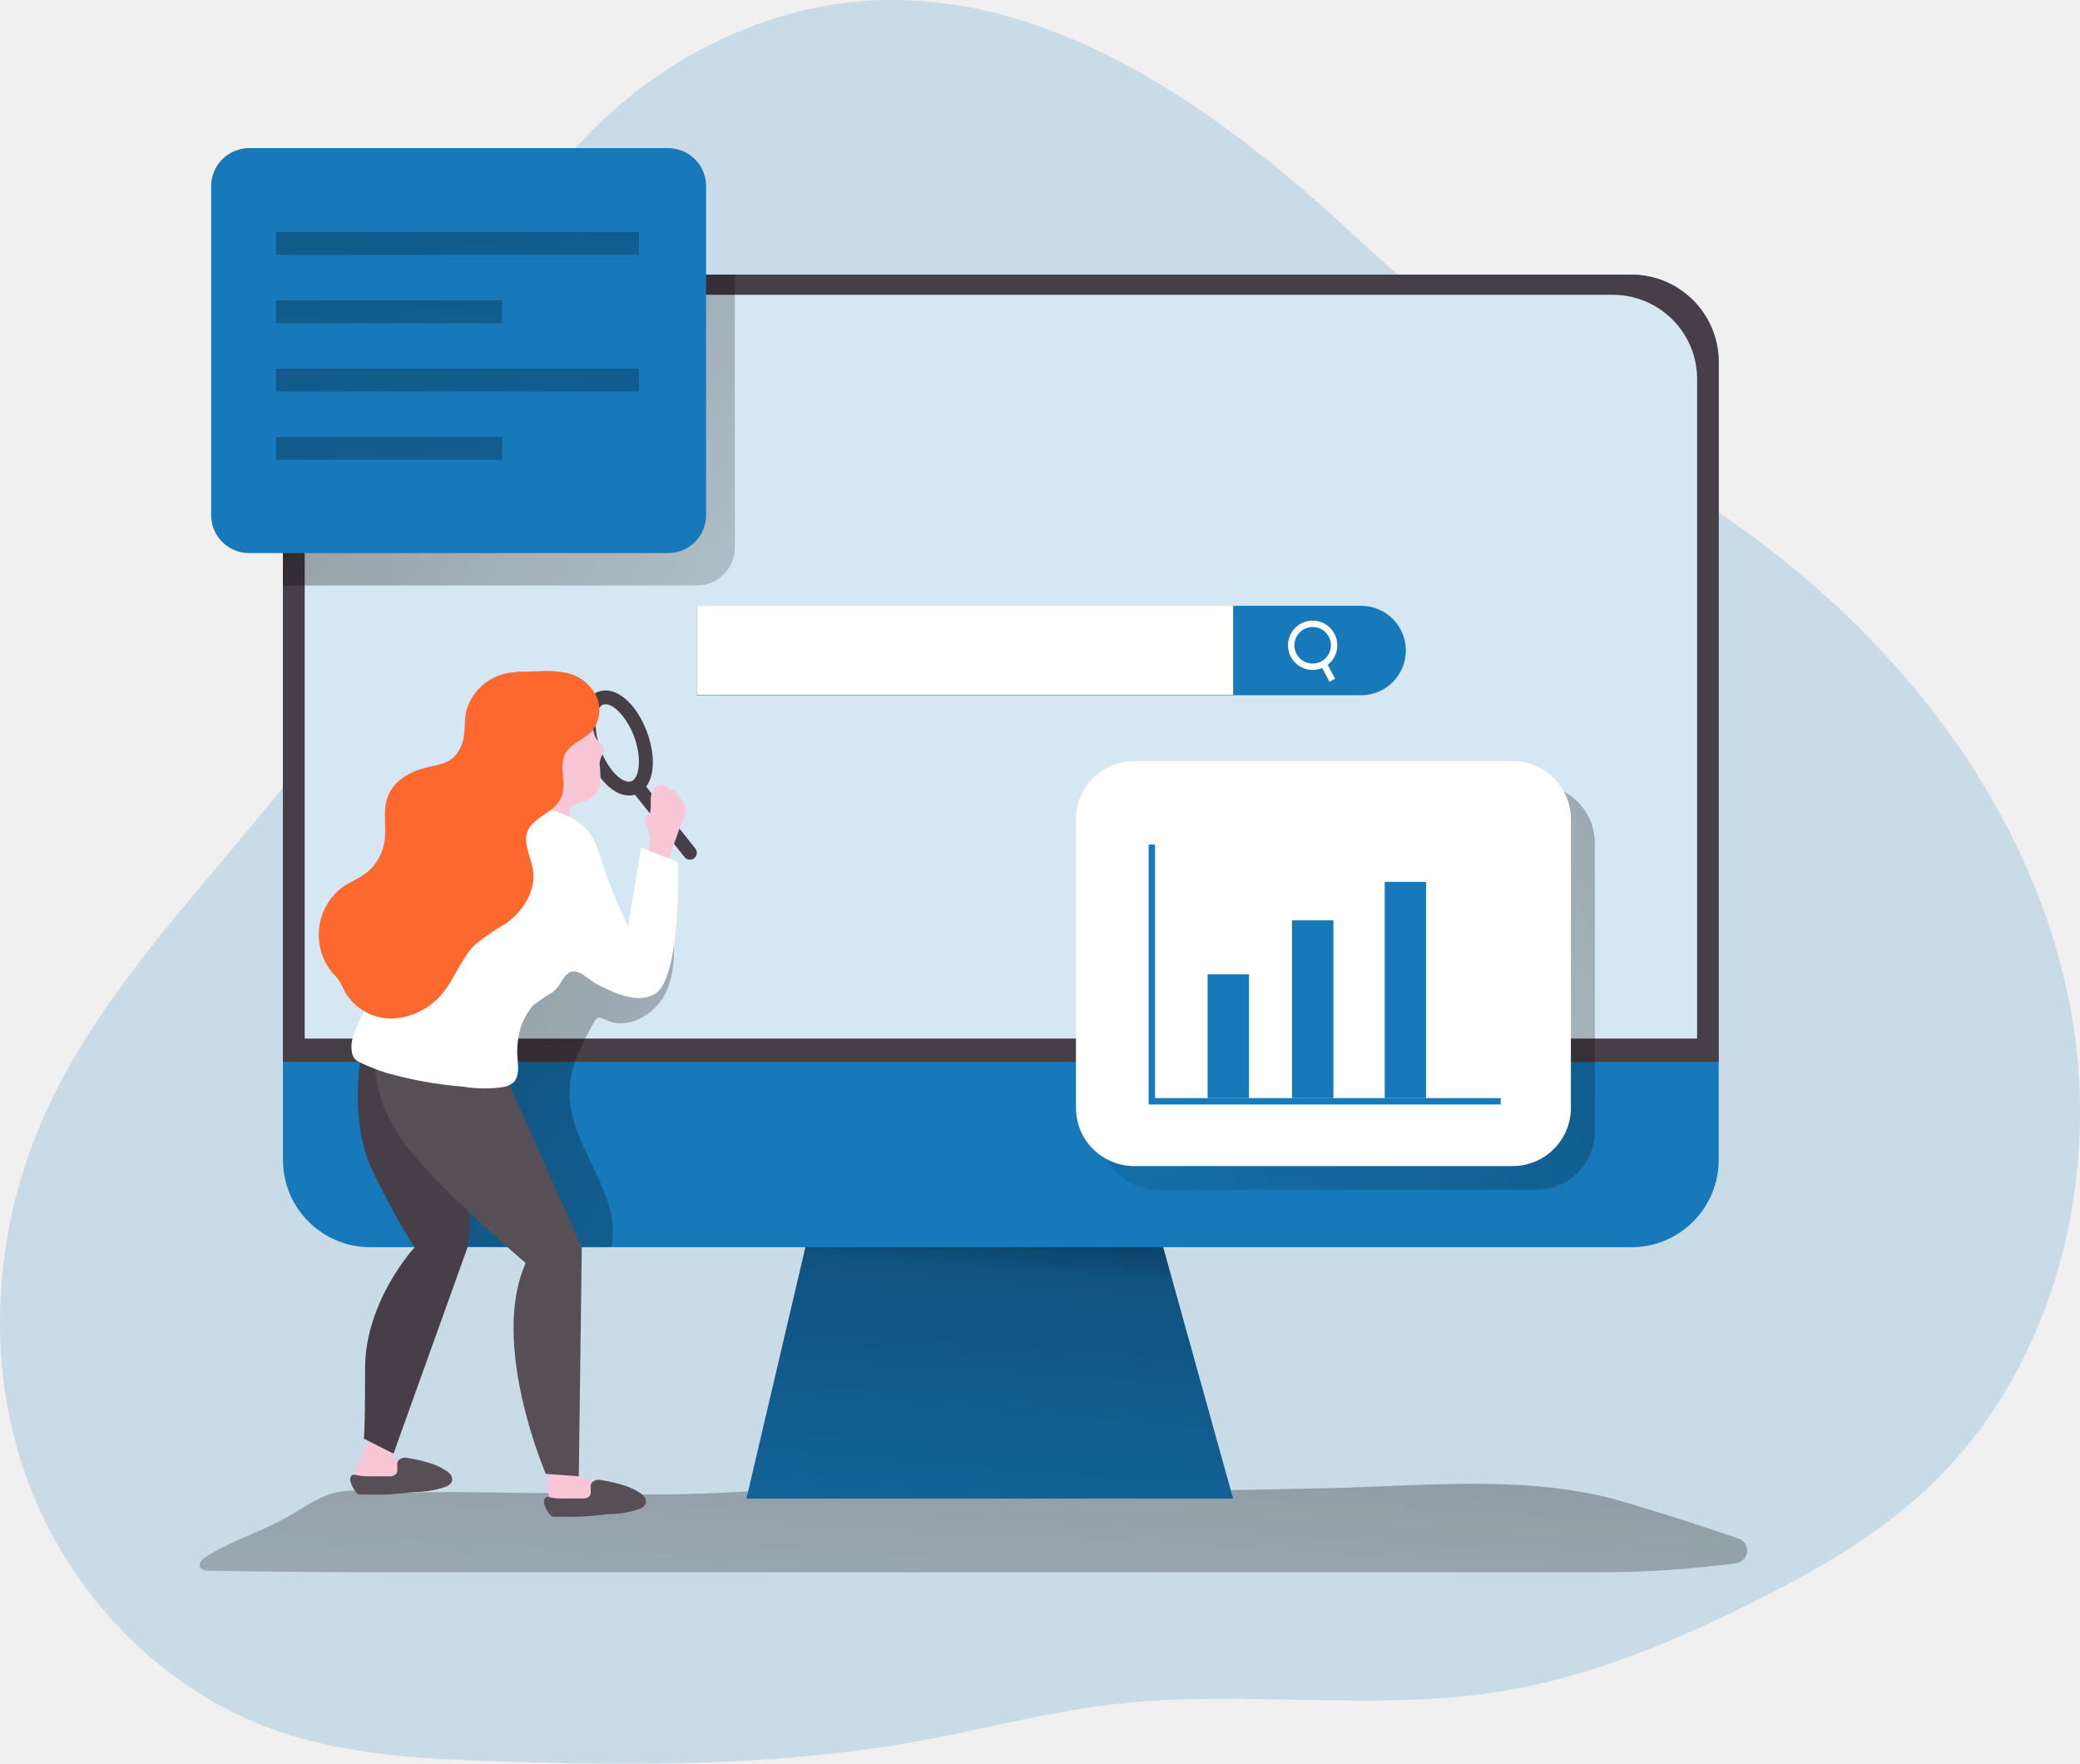
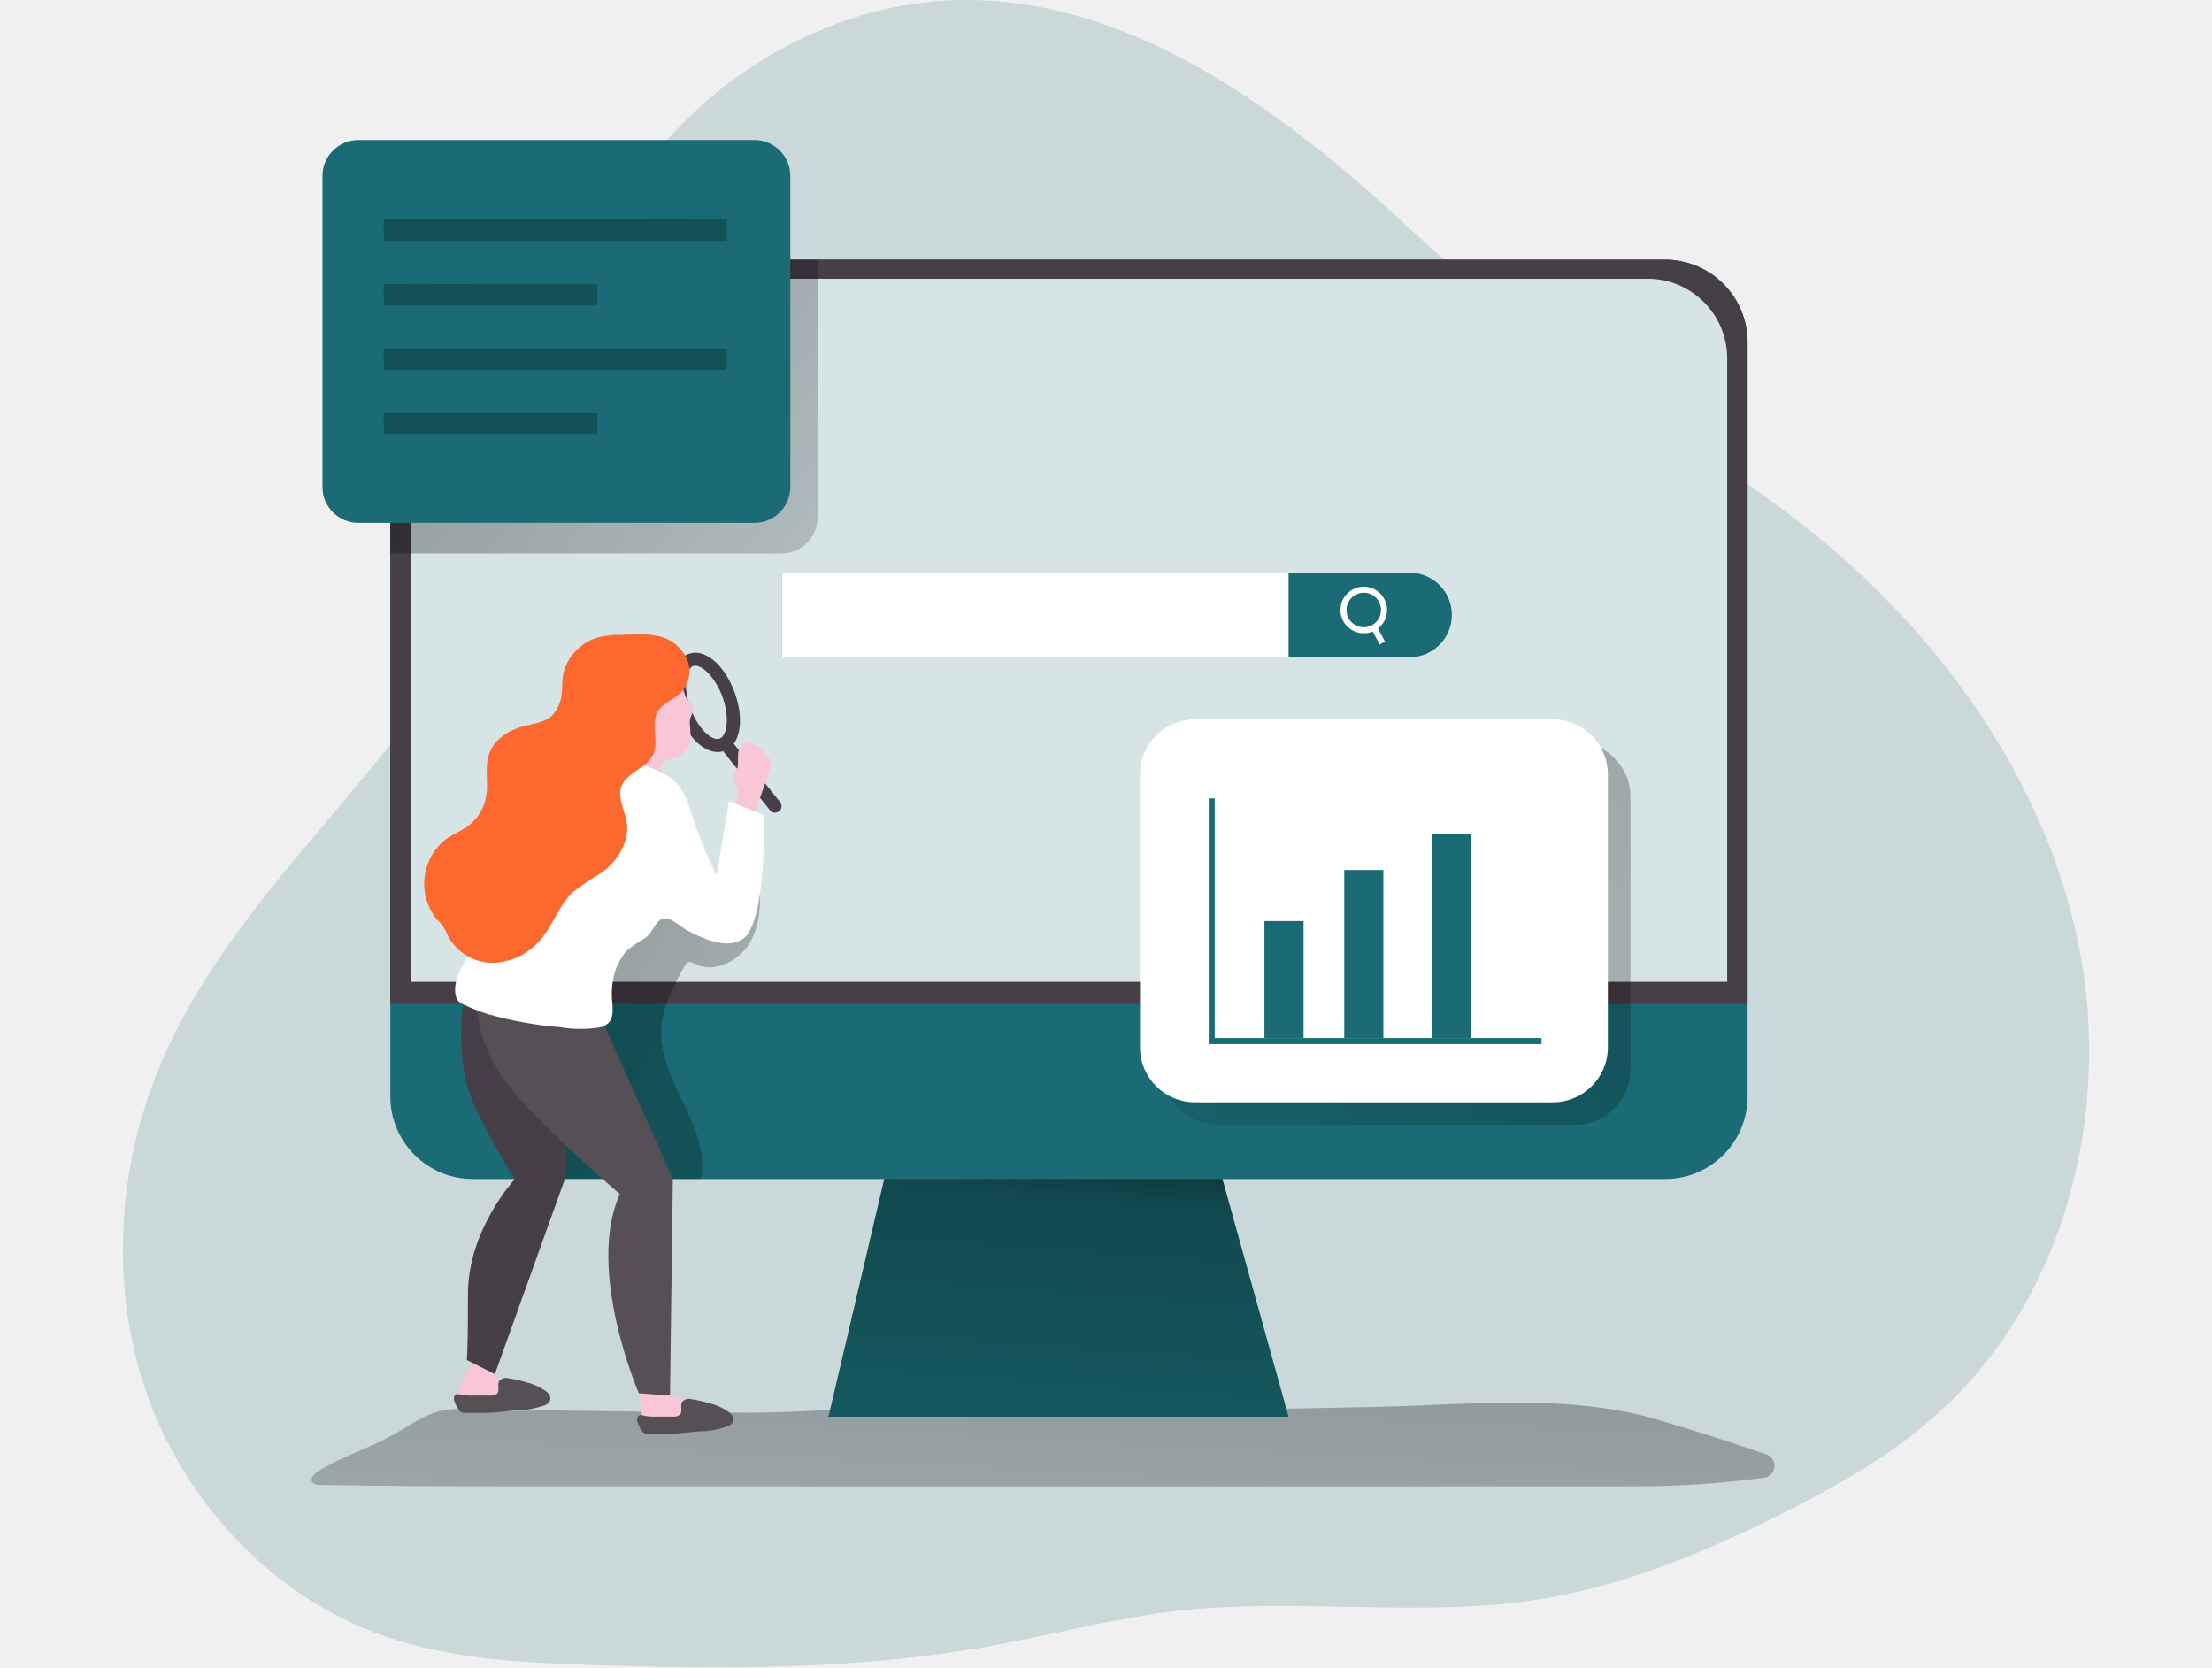
- <svg xmlns="http://www.w3.org/2000/svg" xmlns:xlink="http://www.w3.org/1999/xlink" id="Layer_1" data-name="Layer 1" viewBox="0 0 325.66 276.12">
+ <svg xmlns="http://www.w3.org/2000/svg" xmlns:xlink="http://www.w3.org/1999/xlink" id="Layer_1" data-name="Layer 1" viewBox="0 0 325.66 276.12" width="406" height="306" class="illustration styles_illustrationTablet__1DWOa">
  <defs>
    <linearGradient id="linear-gradient" x1="194.98" y1="152.3" x2="184.68" y2="-42.24" gradientTransform="matrix(1, 0, 0, -1, 0, 352)" gradientUnits="userSpaceOnUse">
      <stop offset="0.01" />
      <stop offset="0.08" stop-opacity="0.69" />
      <stop offset="0.21" stop-opacity="0.32" />
      <stop offset="1" stop-opacity="0" />
    </linearGradient>
    <linearGradient id="linear-gradient-2" x1="-469.76" y1="145.79" x2="-461.57" y2="35.41" gradientTransform="translate(-310.41 321.25) rotate(180)" xlink:href="#linear-gradient" />
    <linearGradient id="linear-gradient-3" x1="359.19" y1="227.11" x2="160.97" y2="117.87" gradientTransform="matrix(1, 0, 0, -1, -38.61, 321.25)" xlink:href="#linear-gradient" />
    <linearGradient id="linear-gradient-4" x1="63.43" y1="297.21" x2="221.86" y2="172.2" xlink:href="#linear-gradient" />
    <linearGradient id="linear-gradient-5" x1="68.1" y1="184.8" x2="239.66" y2="84.94" xlink:href="#linear-gradient" />
    <linearGradient id="linear-gradient-6" x1="108.91" y1="312.94" x2="112.28" y2="237.48" gradientTransform="matrix(1, 0, 0, -1, -38.61, 321.25)" xlink:href="#linear-gradient" />
    <linearGradient id="linear-gradient-7" x1="98.39" y1="297.56" x2="101.24" y2="233.95" gradientTransform="matrix(1, 0, 0, -1, -38.61, 321.25)" xlink:href="#linear-gradient" />
    <linearGradient id="linear-gradient-8" x1="108.91" y1="291.54" x2="112.28" y2="216.08" gradientTransform="matrix(1, 0, 0, -1, -38.61, 321.25)" xlink:href="#linear-gradient" />
    <linearGradient id="linear-gradient-9" x1="98.39" y1="276.16" x2="101.24" y2="212.55" gradientTransform="matrix(1, 0, 0, -1, -38.61, 321.25)" xlink:href="#linear-gradient" />
  </defs>
-   <path d="M148,38.69C130,48.35,116.84,66,111,85.58c-3.45,11.59-4.53,23.81-8.47,35.24C91.34,153.33,59.05,174.48,45.28,206c-7.67,17.55-9,38-2.54,56s20.9,33.27,39,39.63c11,3.9,23,4.48,34.69,4.86,22,.7,44.08.78,65.7-3.12,10.29-1.86,20.43-4.61,30.83-5.82,20.1-2.32,40.62,1.21,60.59-2,13.91-2.26,27.1-7.74,39.69-14.06,9.46-4.74,18.76-10,26.55-17.19,20.63-18.93,28.28-49.61,22.73-77.06s-23-51.55-44.89-68.95c-9.64-7.65-20.14-14.14-30.25-21.16a339.16,339.16,0,0,1-37-29.77C222.51,41.53,186.62,17.93,148,38.69Z" transform="translate(-38.61 -30.75)" fill="#1779ba" opacity="0.18" style="isolation:isolate" />
+   <path d="M148,38.69C130,48.35,116.84,66,111,85.58c-3.45,11.59-4.53,23.81-8.47,35.24C91.34,153.33,59.05,174.48,45.28,206c-7.67,17.55-9,38-2.54,56s20.9,33.27,39,39.63c11,3.9,23,4.48,34.69,4.86,22,.7,44.08.78,65.7-3.12,10.29-1.86,20.43-4.61,30.83-5.82,20.1-2.32,40.62,1.21,60.59-2,13.91-2.26,27.1-7.74,39.69-14.06,9.46-4.74,18.76-10,26.55-17.19,20.63-18.93,28.28-49.61,22.73-77.06s-23-51.55-44.89-68.95c-9.64-7.65-20.14-14.14-30.25-21.16a339.16,339.16,0,0,1-37-29.77C222.51,41.53,186.62,17.93,148,38.69Z" transform="translate(-38.61 -30.75)" fill="#1a6b75" opacity="0.18" style="isolation: isolate;" />
  <path d="M95.79,264.22l-1.28-.08c-4.19-.33-7,1.81-10.53,3.88-4.2,2.47-9,3.83-13.09,6.42-.61.39-1.29,1.11-.92,1.73.25.41.82.47,1.31.48,10.35.2,20.67.24,31,.24h187.5a160.6,160.6,0,0,0,20.44-1.39,2,2,0,0,0,.38-3.95q-8.72-3-17.52-5.61c-14.91-4.48-31.65-2.52-47-2.2-16.16.35-32.35.75-48.5-.29-11.63-.75-20.76,0-32.43.38-8.51.25-16.93,1-25.47.87l-30.33-.37C104.83,264.36,100.28,264.49,95.79,264.22Z" transform="translate(-38.61 -30.75)" fill="url(#linear-gradient)" />
-   <polygon points="116.87 234.61 193.06 234.61 179.58 186.15 128.24 186.15 116.87 234.61" fill="#1779ba" />
+   <polygon points="116.87 234.61 193.06 234.61 179.58 186.15 128.24 186.15 116.87 234.61" fill="#1a6b75" />
  <polygon points="116.87 234.61 193.06 234.61 179.58 186.15 128.24 186.15 116.87 234.61" fill="url(#linear-gradient-2)" />
-   <path d="M307.7,87.42v125A13.66,13.66,0,0,1,294,226H96.58a13.67,13.67,0,0,1-13.67-13.65V87.42A13.67,13.67,0,0,1,96.58,73.75H294a13.67,13.67,0,0,1,13.7,13.64Z" transform="translate(-38.61 -30.75)" fill="#1779ba" />
+   <path d="M307.7,87.42v125A13.66,13.66,0,0,1,294,226H96.58a13.67,13.67,0,0,1-13.67-13.65V87.42A13.67,13.67,0,0,1,96.58,73.75H294a13.67,13.67,0,0,1,13.7,13.64Z" transform="translate(-38.61 -30.75)" fill="#1a6b75" />
  <path d="M307.7,87.43V197H82.91V87.43A13.68,13.68,0,0,1,96.58,73.75H294a13.69,13.69,0,0,1,13.7,13.68Z" transform="translate(-38.61 -30.75)" fill="#473f47" />
  <path d="M304.32,90V193.34h-218V90A13.2,13.2,0,0,1,99.56,76.91H291.05A13.2,13.2,0,0,1,304.32,90Z" transform="translate(-38.61 -30.75)" fill="#fff" />
-   <path d="M304.32,90V193.34h-218V90A13.2,13.2,0,0,1,99.56,76.91H291.05A13.2,13.2,0,0,1,304.32,90Z" transform="translate(-38.61 -30.75)" fill="#1779ba" opacity="0.18" style="isolation:isolate" />
+   <path d="M304.32,90V193.34h-218V90A13.2,13.2,0,0,1,99.56,76.91H291.05A13.2,13.2,0,0,1,304.32,90Z" transform="translate(-38.61 -30.75)" fill="#1a6b75" opacity="0.18" style="isolation: isolate;" />
  <rect x="172.21" y="122.86" width="77.49" height="63.4" rx="9.12" fill="url(#linear-gradient-3)" />
  <path d="M153.66,73.75v42.72a5.94,5.94,0,0,1-5.94,5.94H82.91v-35A13.69,13.69,0,0,1,96.58,73.75Z" transform="translate(-38.61 -30.75)" fill="url(#linear-gradient-4)" />
  <path d="M134.32,226c1.83-8.48-6.87-15.95-6.54-24.62.14-3.81,2-7.31,3.86-10.65a1.28,1.28,0,0,1,.55-.62c.38-.16.8.08,1.17.26,3.45,1.77,7.84-.74,9.5-4.24s1.35-7.57,1-11.42a13.54,13.54,0,0,1-13.3,2.12c-2.19-.85-4.26-2.31-6.61-2.3s-4.51,1.6-6.22,3.31c-5.87,5.87-9.17,13.93-10.68,22.1s-1.16,17.63-1,25.94Z" transform="translate(-38.61 -30.75)" fill="url(#linear-gradient-5)" />
  <line x1="231.66" y1="103.08" x2="201.41" y2="86.59" fill="none" />
-   <path d="M147.72,125.59h104a7,7,0,0,1,7,7h0a7,7,0,0,1-7,7h-104v-14Z" transform="translate(-38.61 -30.75)" fill="#1779ba" />
+   <path d="M147.72,125.59h104a7,7,0,0,1,7,7h0a7,7,0,0,1-7,7h-104v-14Z" transform="translate(-38.61 -30.75)" fill="#1a6b75" />
  <rect x="109.11" y="94.84" width="83.96" height="13.94" fill="#fff" />
  <circle cx="205.52" cy="101.02" r="3.36" fill="none" stroke="#fff" stroke-miterlimit="10" />
  <path d="M247.21,137.24l-1.38-2.57" transform="translate(-38.61 -30.75)" fill="none" stroke="#fff" stroke-miterlimit="10" />
  <path d="M124.56,264.87a2.41,2.41,0,0,0,.64,1.86,2.09,2.09,0,0,0,.83.34,9.21,9.21,0,0,0,2.4.15,30.52,30.52,0,0,0,4.46-.64l2.52-.48a1.13,1.13,0,0,0,.83-.41.9.9,0,0,0-.14-1,3.53,3.53,0,0,0-1.62-1.06,30.88,30.88,0,0,0-4.67-1.48,1.67,1.67,0,0,1-.73-.3c-.32-.28-.38-.75-.6-1.11a1.87,1.87,0,0,0-2-.77c-.73.14-1.78.63-2,1.43A15.49,15.49,0,0,0,124.56,264.87Z" transform="translate(-38.61 -30.75)" fill="#f9c6d6" />
  <path d="M132.72,262.46a1.5,1.5,0,0,0-1.46.41c-.42.61.12,1.59-.37,2.14a1.45,1.45,0,0,1-1.11.33H127a8.77,8.77,0,0,1-2.23-.18.92.92,0,0,0-.52-.06.65.65,0,0,0-.47.55,1.6,1.6,0,0,0,.11.75,5.09,5.09,0,0,0,.77,1.41,1.12,1.12,0,0,0,.34.31,1.08,1.08,0,0,0,.5.08c1.65,0,3.3.06,5-.07,1.15-.08,2.29-.24,3.43-.34a14.36,14.36,0,0,0,4.86-.84,1.59,1.59,0,0,0,.93-.83,1.19,1.19,0,0,0-.21-1,2.7,2.7,0,0,0-.82-.72,9.8,9.8,0,0,0-2.93-1.27A23.63,23.63,0,0,0,132.72,262.46Z" transform="translate(-38.61 -30.75)" fill="#565056" />
  <path d="M94,261.79V262c.1,2.22,3,2.28,4.63,2.2a31.8,31.8,0,0,0,4.45-.64l2.53-.48a1.21,1.21,0,0,0,.83-.41.94.94,0,0,0-.14-1,3.49,3.49,0,0,0-1.63-1.06,43,43,0,0,0-4.16-1.36c-1.25-.37-.2-2.09-.06-3a1.06,1.06,0,0,0,0-.56,1,1,0,0,0-.59-.39,7.58,7.58,0,0,0-2.26-.41.71.71,0,0,0-.45.09.78.78,0,0,0-.26.36l-2.41,5.15A3.78,3.78,0,0,0,94,261.79Z" transform="translate(-38.61 -30.75)" fill="#f9c6d6" />
  <path d="M95.06,196.4s-1.8,10.14,1.92,17.74a119.41,119.41,0,0,0,6.53,11.9s-7.74,8.37-7.74,18.93-.2,11-.2,11l4.65,2.35L111.82,226s.7-4.58,0-6.13-6.65-19.22-6.65-19.22Z" transform="translate(-38.61 -30.75)" fill="#473f47" />
  <path d="M137.1,155.29c-2.4,0-5-2.56-6.5-6.51-1.68-4.57-.95-8.76,1.7-9.74s5.92,1.74,7.61,6.31h0c1.69,4.58,1,8.77-1.69,9.75A3.3,3.3,0,0,1,137.1,155.29ZM133.42,141a1.21,1.21,0,0,0-.38.06c-1.24.46-1.68,3.54-.41,7s3.6,5.49,4.84,5,1.68-3.54.42-7h0C136.74,143,134.71,141,133.42,141Z" transform="translate(-38.61 -30.75)" fill="#473f47" />
  <path d="M146.64,165.34a1.11,1.11,0,0,1-.85-.4l-8-10.08a1.08,1.08,0,0,1,.18-1.52h0a1.07,1.07,0,0,1,1.5.17h0l8,10.08a1.07,1.07,0,0,1-.84,1.74Z" transform="translate(-38.61 -30.75)" fill="#473f47" />
  <path d="M132.49,150.4a21.07,21.07,0,0,1,.13,3.19,3.44,3.44,0,0,1-1.42,2,6.9,6.9,0,0,1-2.31,1,1.21,1.21,0,0,0-1.06,1.56v2.73a1.22,1.22,0,0,1-.2.81,1,1,0,0,1-.47.26,2.9,2.9,0,0,1-3.32-1.67c-.3-.6-.64-1.19-1-1.76a6.62,6.62,0,0,1-.63-2.35,13.68,13.68,0,0,1,1.42-7.6,10.57,10.57,0,0,1,3.16-3.8c1.06-.76,3.15-1.91,4.24-.59.54.66.53,1.63,1,2.32.37.5,1,.84,1.11,1.45s-.3,1-.49,1.55A2.75,2.75,0,0,0,132.49,150.4Z" transform="translate(-38.61 -30.75)" fill="#f9c6d6" />
  <path d="M140.5,155.91v-.16a2.66,2.66,0,0,1,.65-1.7,1.35,1.35,0,0,1,1.69-.24c.22.15.37.38.61.49s.76,0,1,.3.19.52.31.78.47.48.7.73c1.13,1.22-.12,3.4-.57,4.64-.68,1.86-1.33,3.73-1.9,5.63a2.93,2.93,0,0,1-1.92-.37,2.13,2.13,0,0,1-.56-.48,2.77,2.77,0,0,1-.22-2.18,4.76,4.76,0,0,0,.12-1.68,13.93,13.93,0,0,0-.6-1.79c-.17-.49-.31-1.11.08-1.46.13-.12.32-.19.43-.33a.87.87,0,0,0,.14-.49C140.52,157,140.47,156.48,140.5,155.91Z" transform="translate(-38.61 -30.75)" fill="#f9c6d6" />
  <path d="M118.45,200.78,129.7,226l-.47,35.87-5.16-.38s-8.83-20.4-3.15-33c0,0-13.64-11.66-18.68-18.3-6.19-8.17-4.79-15-4.79-15Z" transform="translate(-38.61 -30.75)" fill="#565056" />
  <path d="M123.66,157.18a17.64,17.64,0,0,1,4,1.42c4.32,2,4.51,5.4,6,9.49a79.1,79.1,0,0,0,3.28,7.64L139,163.41l5.78,2.33s.57,18.2-3.67,20.64c-2.73,1.58-6.55-.26-9-1.53-.9-.46-2.39-1.85-3.36-2-1.85-.25-2,1.94-3.6,3.23a26.6,26.6,0,0,0-3.07,2.07,10.18,10.18,0,0,0-2,3.65,13.2,13.2,0,0,0-.4,5.08c.08,1.17.16,2.5-.67,3.31a3.18,3.18,0,0,1-1.68.75,20.08,20.08,0,0,1-6.19-.07,61.9,61.9,0,0,1-12-2.15A31.46,31.46,0,0,1,95,197.09a2.58,2.58,0,0,1-.79-.52,2.08,2.08,0,0,1-.48-1c-.53-2.48,1.26-4.78,2.16-7.15.6-1.6.8-3.33,1.35-4.95.6-1.81,1.72-3,2.72-4.6.81-1.26,1.26-2.75,2.07-4.05a79.72,79.72,0,0,1,7.21-9.48,40.16,40.16,0,0,1,5.14-5.29,12.1,12.1,0,0,1,7.73-3A10,10,0,0,1,123.66,157.18Z" transform="translate(-38.61 -30.75)" fill="#fff" />
  <path d="M119.13,136a8.27,8.27,0,0,0-7.39,5.65c-.45,1.16-.27,2.62-.45,3.87a6,6,0,0,1-1.63,3.78c-1.2,1.1-3,1.27-4.53,1.67-2.45.62-4.89,2.08-5.79,4.45s-.14,4.79-.54,7.16a7.82,7.82,0,0,1-3,4.95c-1.1.81-2.41,1.32-3.55,2.09a9.36,9.36,0,0,0-1.85,13.11l.14.18a12.69,12.69,0,0,1,1.17,1.36A18.65,18.65,0,0,1,92.6,186a8.38,8.38,0,0,0,7.8,4.19,10.86,10.86,0,0,0,7.89-4.44c1.75-2.33,2.71-5.25,4.83-7.24a41.92,41.92,0,0,1,4.66-3.16c2.53-1.8,4.5-4.69,4.35-7.79-.14-2.58-2.31-5.39-.3-7.68a13.7,13.7,0,0,1,2.48-1.94,5.94,5.94,0,0,0,2.14-2.28c1-2.16-.45-4.89.7-7,.85-1.51,2.75-2.07,4-3.32a5.16,5.16,0,0,0,.83-5.59,6.77,6.77,0,0,0-4.53-3.63,15.92,15.92,0,0,0-4.41-.29l-2.52.08A5.25,5.25,0,0,0,119.13,136Z" transform="translate(-38.61 -30.75)" fill="#fc682d" />
  <path d="M102.43,259a1.5,1.5,0,0,0-1.46.4c-.42.62.12,1.59-.37,2.15a1.5,1.5,0,0,1-1.12.32H96.67a9.25,9.25,0,0,1-2.23-.18,1.2,1.2,0,0,0-.53-.07.67.67,0,0,0-.46.56,1.44,1.44,0,0,0,.11.74,5.15,5.15,0,0,0,.77,1.42,1,1,0,0,0,.34.31,1.22,1.22,0,0,0,.5.08c1.65,0,3.3.06,5-.07,1.14-.09,2.28-.25,3.43-.34a14.61,14.61,0,0,0,4.86-.84,1.56,1.56,0,0,0,.92-.84,1.19,1.19,0,0,0-.2-1,2.67,2.67,0,0,0-.82-.71,9.8,9.8,0,0,0-2.93-1.27A22,22,0,0,0,102.43,259Z" transform="translate(-38.61 -30.75)" fill="#565056" />
  <rect x="168.46" y="119.15" width="77.49" height="63.4" rx="9.12" fill="#fff" />
-   <rect x="33.06" y="23.19" width="77.49" height="63.4" rx="5.95" fill="#1779ba" />
-   <polygon points="234.96 172.91 179.84 172.91 179.84 132.22 180.84 132.22 180.84 171.91 234.96 171.91 234.96 172.91" fill="#1779ba" />
-   <rect x="189.07" y="152.53" width="6.48" height="19.38" fill="#1779ba" />
-   <rect x="202.29" y="144.08" width="6.48" height="27.83" fill="#1779ba" />
-   <rect x="216.8" y="138.06" width="6.48" height="33.85" fill="#1779ba" />
+   <rect x="33.06" y="23.19" width="77.49" height="63.4" rx="5.95" fill="#1a6b75" />
+   <polygon points="234.96 172.91 179.84 172.91 179.84 132.22 180.84 132.22 180.84 171.91 234.96 171.91 234.96 172.91" fill="#1a6b75" />
+   <rect x="189.07" y="152.53" width="6.48" height="19.38" fill="#1a6b75" />
+   <rect x="202.29" y="144.08" width="6.48" height="27.83" fill="#1a6b75" />
+   <rect x="216.8" y="138.06" width="6.48" height="33.85" fill="#1a6b75" />
  <rect x="43.22" y="36.32" width="56.82" height="3.57" fill="url(#linear-gradient-6)" />
  <rect x="43.22" y="47.02" width="35.38" height="3.57" fill="url(#linear-gradient-7)" />
  <rect x="43.22" y="57.72" width="56.82" height="3.57" fill="url(#linear-gradient-8)" />
  <rect x="43.22" y="68.42" width="35.38" height="3.57" fill="url(#linear-gradient-9)" />
</svg>
